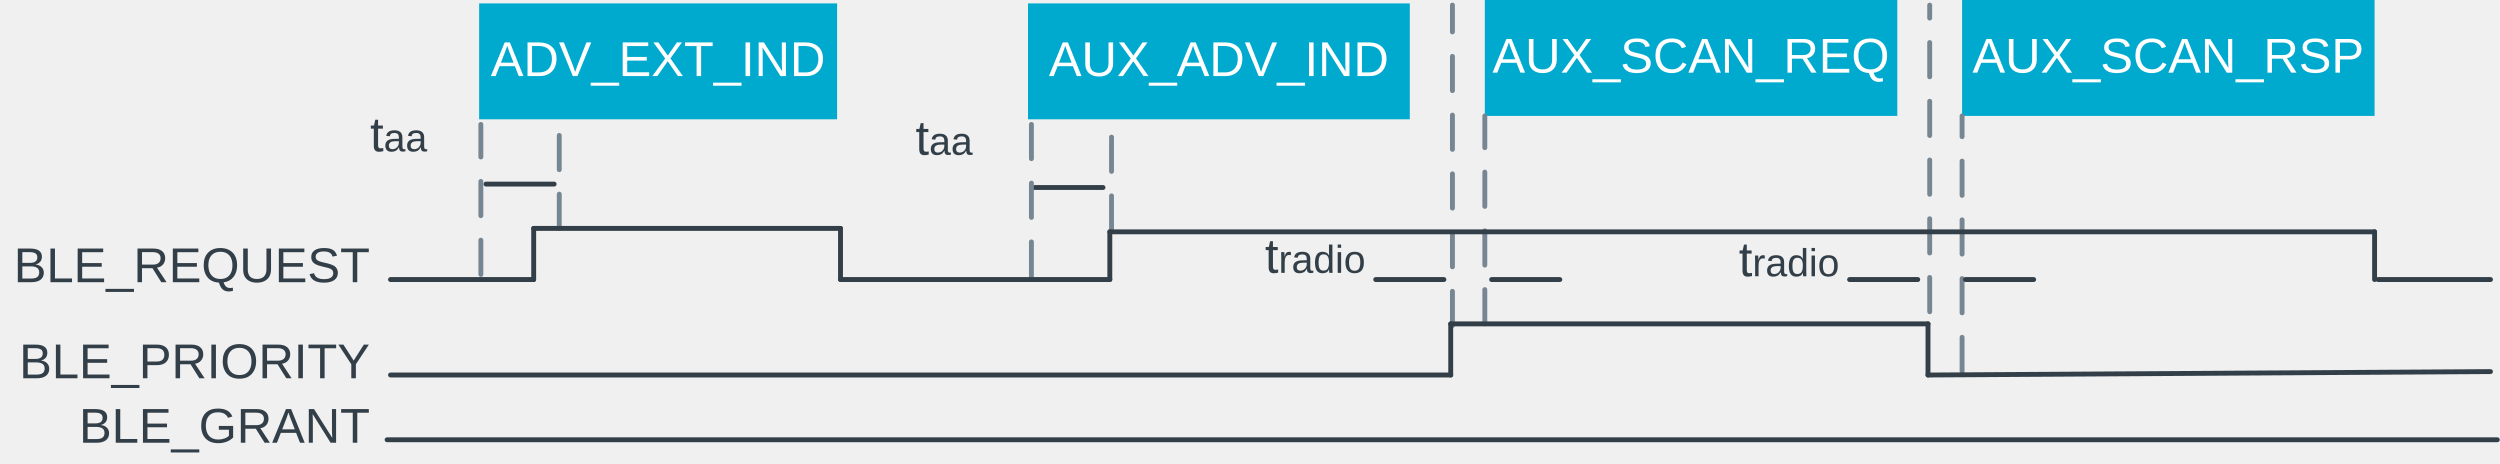
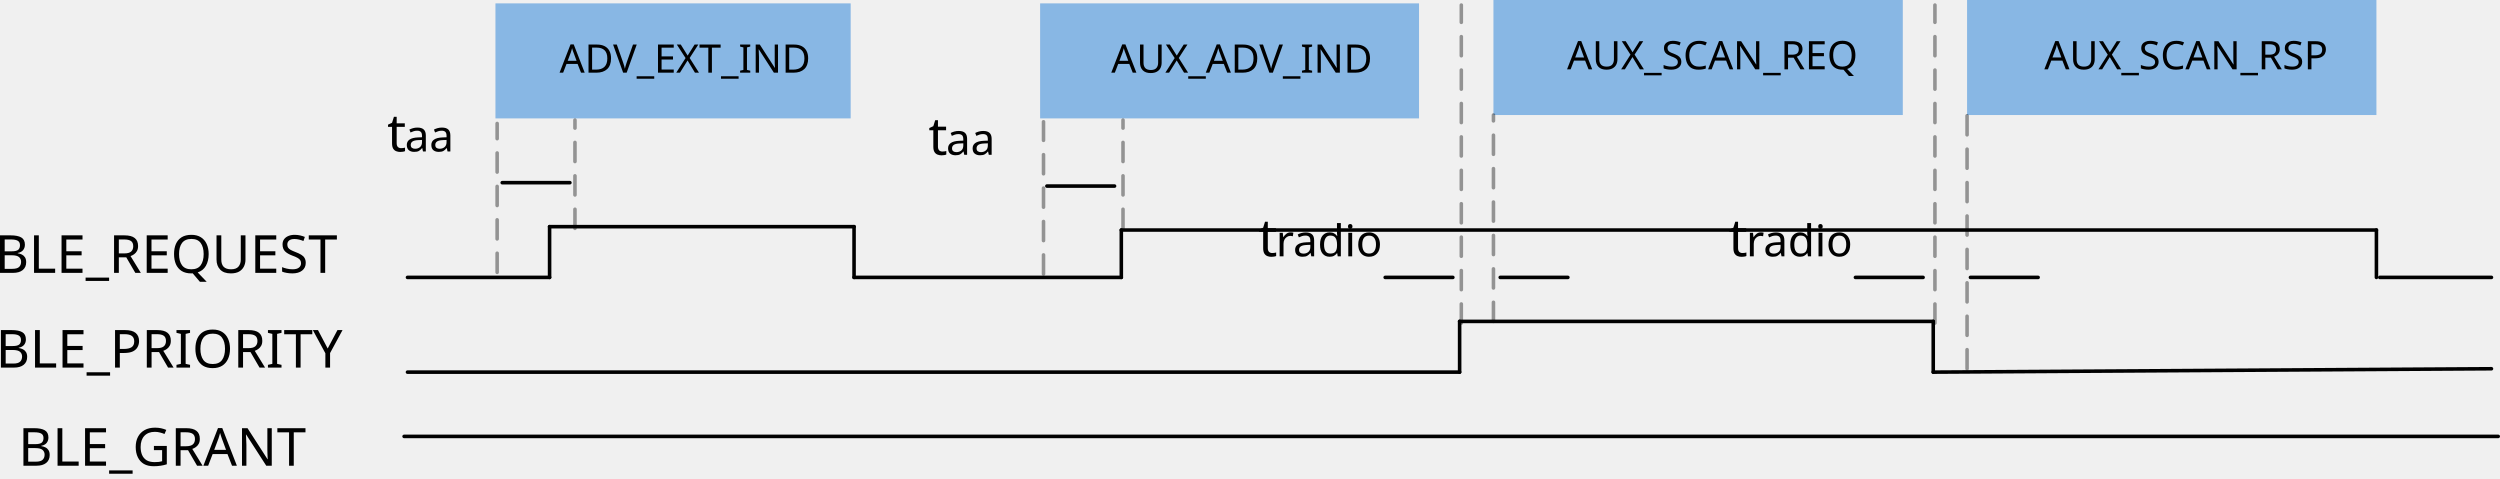
- <svg xmlns="http://www.w3.org/2000/svg" width="7.093in" height="1.315in" viewBox="0 0 510.704 94.7" xml:space="preserve" color-interpolation-filters="sRGB" class="st9">
-   <style type="text/css">
- 	
- 		.st1 {fill:none;stroke:none;stroke-linecap:butt;stroke-width:0.75}
- 		.st2 {fill:#333f48;font-family:Arial;font-size:0.833em}
- 		.st3 {fill:#00a9ce}
- 		.st4 {fill:#ffffff;font-family:Arial;font-size:0.833em}
- 		.st5 {fill:none}
- 		.st6 {stroke:#333f48;stroke-linecap:round;stroke-linejoin:round;stroke-width:1}
- 		.st7 {stroke:#768692;stroke-dasharray:7,5;stroke-linecap:round;stroke-linejoin:round;stroke-width:1}
- 		.st8 {font-size:0.8em}
- 		.st9 {fill:none;fill-rule:evenodd;font-size:12px;overflow:visible;stroke-linecap:square;stroke-miterlimit:3}
- 	
- 	</style>
-   <g>
-     <g id="shape444-1" transform="translate(0.75,-33.5513)">
-       <rect x="0" y="81.728" width="74.81" height="12.972" class="st1" />
-       <text x="2.01" y="91.21" class="st2">BLE_REQUEST</text>
-     </g>
-     <g id="shape446-4" transform="translate(0.75,-13.9247)">
-       <rect x="0" y="81.728" width="74.81" height="12.972" class="st1" />
-       <text x="3.12" y="91.21" class="st2">BLE_PRIORITY</text>
-     </g>
-     <g id="shape448-7" transform="translate(0.75,-0.75)">
-       <rect x="0" y="81.728" width="74.81" height="12.972" class="st1" />
-       <text x="15.35" y="91.21" class="st2">BLE_GRANT</text>
-     </g>
-     <g id="shape451-10" transform="translate(97.8493,95.3968) scale(1,-1)">
-       <path d="M0 71.02 L73.14 71.02 L73.14 94.7 L0 94.7 L0 71.02 Z" class="st3" />
-       <text x="2.39" y="-79.86" transform="scale(1,-1)" class="st4">ADV_EXT_IND</text>
-     </g>
-     <g id="shape455-14" transform="translate(209.993,95.3968) scale(1,-1)">
-       <path d="M0 71.02 L78.01 71.02 L78.01 94.7 L0 94.7 L0 71.02 Z" class="st3" />
-       <text x="4.27" y="-79.86" transform="scale(1,-1)" class="st4">AUX_ADV_IND</text>
-     </g>
-     <g id="shape459-18" transform="translate(400.846,94.7003) scale(1,-1)">
-       <path d="M0 71.02 L84.28 71.02 L84.28 94.7 L0 94.7 L0 71.02 Z" class="st3" />
-       <text x="2.13" y="-79.86" transform="scale(1,-1)" class="st4">AUX_SCAN_RSP</text>
-     </g>
-     <g id="shape463-22" transform="translate(303.33,94.7003) scale(1,-1)">
-       <path d="M0 71.02 L84.28 71.02 L84.28 94.7 L0 94.7 L0 71.02 Z" class="st3" />
-       <text x="1.57" y="-79.86" transform="scale(1,-1)" class="st4">AUX_SCAN_REQ</text>
-     </g>
-     <g id="shape466-26" transform="translate(211.386,-56.3903)">
-       <path d="M0 94.7 L13.93 94.7 L0 94.7 Z" class="st5" />
-       <path d="M0 94.7 L13.93 94.7" class="st6" />
-     </g>
-     <g id="shape468-29" transform="translate(321.759,47.017) rotate(90) scale(-1,1)">
-       <path d="M0 94.7 L22.29 94.7 L0 94.7 Z" class="st5" />
-       <path d="M0 94.7 L22.29 94.7" class="st7" />
-     </g>
-     <g id="shape470-32" transform="translate(305.39,56.42) rotate(90) scale(-1,1)">
-       <path d="M0 94.7 L31.34 94.7 L0 94.7 Z" class="st5" />
-       <path d="M0 94.7 L31.34 94.7" class="st7" />
-     </g>
-     <g id="shape474-35" transform="translate(187.007,-59.5806)">
-       <rect x="0" y="81.728" width="13.931" height="12.972" class="st1" />
-       <text x="0" y="91.21" class="st2">t<tspan class="st8">aa</tspan>
-       </text>
-     </g>
-     <g id="shape477-39" transform="translate(398.03,66.1718) rotate(90) scale(-1,1)">
-       <path d="M0 94.7 L42.49 94.7 L0 94.7 Z" class="st5" />
-       <path d="M0 94.7 L42.49 94.7" class="st7" />
-     </g>
-     <g id="shape479-42" transform="translate(391.413,66.5201) rotate(90) scale(-1,1)">
-       <path d="M0 94.7 L65.48 94.7 L0 94.7 Z" class="st5" />
-       <path d="M0 94.7 L65.48 94.7" class="st7" />
-     </g>
-     <g id="shape483-45" transform="translate(258.4,-35.4569)">
-       <rect x="0" y="81.728" width="22.641" height="12.972" class="st1" />
-       <text x="0" y="91.21" class="st2">t<tspan class="st8">radio</tspan>
-       </text>
-     </g>
-     <g id="shape486-49" transform="translate(304.723,-37.5837)">
-       <path d="M0 94.7 L13.93 94.7 L0 94.7 Z" class="st5" />
-       <path d="M0 94.7 L13.93 94.7" class="st6" />
-     </g>
-     <g id="shape488-52" transform="translate(281.041,-37.5837)">
-       <path d="M0 94.7 L13.93 94.7 L0 94.7 Z" class="st5" />
-       <path d="M0 94.7 L13.93 94.7" class="st6" />
-     </g>
-     <g id="shape490-55" transform="translate(495.546,75.9234) rotate(90) scale(-1,1)">
-       <path d="M0 94.7 L52.24 94.7 L0 94.7 Z" class="st5" />
-       <path d="M0 94.7 L52.24 94.7" class="st7" />
-     </g>
-     <g id="shape492-58" transform="translate(488.929,63.6936) rotate(90) scale(-1,1)">
-       <path d="M0 94.7 L62.65 94.7 L0 94.7 Z" class="st5" />
-       <path d="M0 94.7 L62.65 94.7" class="st7" />
-     </g>
-     <g id="shape499-61" transform="translate(401.543,-37.5837)">
-       <path d="M0 94.7 L13.93 94.7 L0 94.7 Z" class="st5" />
-       <path d="M0 94.7 L13.93 94.7" class="st6" />
-     </g>
-     <g id="shape501-64" transform="translate(377.86,-37.5837)">
-       <path d="M0 94.7 L13.93 94.7 L0 94.7 Z" class="st5" />
-       <path d="M0 94.7 L13.93 94.7" class="st6" />
-     </g>
-     <g id="shape503-67" transform="translate(99.2424,-57.0869)">
-       <path d="M0 94.7 L13.93 94.7 L0 94.7 Z" class="st5" />
-       <path d="M0 94.7 L13.93 94.7" class="st6" />
-     </g>
-     <g id="shape505-70" transform="translate(208.918,46.6685) rotate(90) scale(-1,1)">
-       <path d="M0 94.7 L21.94 94.7 L0 94.7 Z" class="st5" />
-       <path d="M0 94.7 L21.94 94.7" class="st7" />
-     </g>
-     <g id="shape507-73" transform="translate(192.898,56.0719) rotate(90) scale(-1,1)">
-       <path d="M0 94.7 L30.65 94.7 L0 94.7 Z" class="st5" />
-       <path d="M0 94.7 L30.65 94.7" class="st7" />
-     </g>
-     <g id="shape511-76" transform="translate(75.5599,-60.2771)">
-       <rect x="0" y="81.728" width="13.931" height="12.972" class="st1" />
-       <text x="0" y="91.21" class="st2">t<tspan class="st8">aa</tspan>
-       </text>
-     </g>
-     <g id="shape514-80" transform="translate(485.825,-37.5837)">
-       <path d="M0 94.7 L22.99 94.7 L0 94.7 Z" class="st5" />
-       <path d="M0 94.7 L22.99 94.7" class="st6" />
-     </g>
-     <g id="shape516-83" transform="translate(79.7392,-18.0805)">
-       <path d="M0 94.7 L216.63 94.7 L0 94.7 Z" class="st5" />
-       <path d="M0 94.7 L216.63 94.7" class="st6" />
-     </g>
-     <g id="shape518-86" transform="translate(79.0426,-4.84611)">
-       <path d="M0 94.7 L431.16 94.7 L0 94.7 Z" class="st5" />
-       <path d="M0 94.7 L431.16 94.7" class="st6" />
-     </g>
-     <g id="shape520-89" transform="translate(108.994,-48.0318)">
-       <path d="M0 94.7 L62.69 94.7 L0 94.7 Z" class="st5" />
-       <path d="M0 94.7 L62.69 94.7" class="st6" />
-     </g>
-     <g id="shape522-92" transform="translate(296.364,-28.5286)">
-       <path d="M0 94.7 L97.52 94.7 L0 94.7 Z" class="st5" />
-       <path d="M0 94.7 L97.52 94.7" class="st6" />
-     </g>
-     <g id="shape524-95" transform="translate(485.128,142.065) scale(1,-1)">
-       <path d="M0 94.7 L0 84.95 L0 94.7 Z" class="st5" />
-       <path d="M0 94.7 L0 84.95" class="st6" />
-     </g>
-     <g id="shape526-98" transform="translate(296.364,160.872) scale(1,-1)">
-       <path d="M0 94.7 L0 84.25 L0 94.7 Z" class="st5" />
-       <path d="M0 94.7 L0 84.25" class="st6" />
-     </g>
-     <g id="shape528-101" transform="translate(393.881,160.872) scale(1,-1)">
-       <path d="M0 94.7 L0 84.25 L0 94.7 Z" class="st5" />
-       <path d="M0 94.7 L0 84.25" class="st6" />
-     </g>
-     <g id="shape530-104" transform="translate(393.881,170.624) scale(1,-1)">
-       <path d="M0 94 L114.93 94.7 L0 94 Z" class="st5" />
-       <path d="M0 94 L114.93 94.7" class="st6" />
-     </g>
-     <g id="shape532-107" transform="translate(171.683,141.369) scale(1,-1)">
-       <path d="M0 94.7 L0 84.25 L0 94.7 Z" class="st5" />
-       <path d="M0 94.7 L0 84.25" class="st6" />
-     </g>
-     <g id="shape534-110" transform="translate(171.683,-37.5837)">
-       <path d="M0 94.7 L55.03 94.7 L0 94.7 Z" class="st5" />
-       <path d="M0 94.7 L55.03 94.7" class="st6" />
-     </g>
-     <g id="shape536-113" transform="translate(226.71,-47.3352)">
-       <path d="M0 94.7 L258.42 94.7 L0 94.7 Z" class="st5" />
-       <path d="M0 94.7 L258.42 94.7" class="st6" />
-     </g>
-     <g id="shape538-116" transform="translate(108.994,141.369) scale(1,-1)">
-       <path d="M0 84.25 L0 94.7 L0 84.25 Z" class="st5" />
-       <path d="M0 84.25 L0 94.7" class="st6" />
-     </g>
-     <g id="shape540-119" transform="translate(79.7392,-37.5837)">
-       <path d="M0 94.7 L29.25 94.7 L0 94.7 Z" class="st5" />
-       <path d="M0 94.7 L29.25 94.7" class="st6" />
-     </g>
-     <g id="shape542-122" transform="translate(226.71,142.065) scale(1,-1)">
-       <path d="M0 94.7 L0 84.95 L0 94.7 Z" class="st5" />
-       <path d="M0 94.7 L0 84.95" class="st6" />
-     </g>
-     <g id="shape551-125" transform="translate(355.219,-34.7602)">
-       <rect x="0" y="81.728" width="22.641" height="12.972" class="st1" />
-       <text x="0" y="91.21" class="st2">t<tspan class="st8">radio</tspan>
-       </text>
+ <svg xmlns="http://www.w3.org/2000/svg" xmlns:ns1="http://schemas.microsoft.com/visio/2003/SVGExtensions/" xml:space="preserve" width="523.688pt" height="100.145pt" viewBox="0 0 523.688 100.145" version="1.1" id="svg352">
+   <defs id="defs356" />
+   <ns1:documentProperties>
+     <ns1:userDefs>
+       <ns1:ud ns1:nameU="msvNoAutoConnect" ns1:val="1" />
+     </ns1:userDefs>
+   </ns1:documentProperties>
+   <g id="SFixTitle" transform="translate(-30.15155,-17.71651)" />
+   <g id="SContent" transform="translate(-30.15155,-17.71651)">
+     <g id="g347">
+       <g transform="matrix(1,0,0,-1,0,1445.669)" id="g345">
+         <g transform="translate(17.71654,1368.425)" ns1:mID="43" id="g9">
+           <g transform="translate(1.41732,-1.062992)" id="g7">
+             <text x="9.938" y="6.599" class="TextStyle0" fill="#000000" opacity="1" transform="matrix(1,0,0,-1,0,10.03181)" id="text5">BLE_REQUEST</text>
+           </g>
+         </g>
+         <g transform="translate(17.71654,1348.583)" ns1:mID="44" id="g17">
+           <g transform="translate(1.41732,-1.062992)" id="g15">
+             <text x="10.145" y="6.599" class="TextStyle0" fill="#000000" opacity="1" transform="matrix(1,0,0,-1,0,10.03181)" id="text13">BLE_PRIORITY</text>
+           </g>
+         </g>
+         <g transform="translate(17.71654,1328.032)" ns1:mID="1" id="g25">
+           <g transform="translate(1.41732,-1.062992)" id="g23">
+             <text x="14.863" y="6.599" class="TextStyle0" fill="#000000" opacity="1" transform="matrix(1,0,0,-1,0,10.03181)" id="text21">BLE_GRANT</text>
+           </g>
+         </g>
+         <g transform="translate(133.937,1403.15)" ns1:mID="210000" id="g43">
+           <g ns1:mID="2" id="g31">
+       </g>
+           <g ns1:mID="3" id="g41">
+             <path d="m 0,0 h 74.409 v 0 24.094 0 H 0 v 0 V 0" stroke="none" stroke-width="0" fill="#88b7e4" fill-rule="evenodd" id="path35" />
+             <g transform="translate(-0.7086601,-0.708662)" id="g39">
+               <text x="14.138" y="4.949" class="TextStyle1" fill="#000000" opacity="1" transform="matrix(1,0,0,-1,0,15.23055)" id="text37">ADV_EXT_IND</text>
+             </g>
+           </g>
+         </g>
+         <g transform="translate(248.0315,1403.15)" ns1:mID="410000" id="g61">
+           <g ns1:mID="4" id="g49">
+       </g>
+           <g ns1:mID="5" id="g59">
+             <path d="m 0,0 h 79.37 v 0 24.094 0 H 0 v 0 V 0" stroke="none" stroke-width="0" fill="#88b7e4" fill-rule="evenodd" id="path53" />
+             <g transform="translate(-0.7086639,-0.708662)" id="g57">
+               <text x="15.609" y="4.949" class="TextStyle1" fill="#000000" opacity="1" transform="matrix(1,0,0,-1,0,15.23055)" id="text55">AUX_ADV_IND</text>
+             </g>
+           </g>
+         </g>
+         <g transform="translate(442.2047,1403.858)" ns1:mID="610000" id="g79">
+           <g ns1:mID="6" id="g67">
+       </g>
+           <g ns1:mID="7" id="g77">
+             <path d="m 0,0 h 85.748 v 0 24.094 0 H 0 v 0 V 0" stroke="none" stroke-width="0" fill="#88b7e4" fill-rule="evenodd" id="path71" />
+             <g transform="translate(-0.7086639,-0.708662)" id="g75">
+               <text x="16.893" y="4.949" class="TextStyle1" fill="#000000" opacity="1" transform="matrix(1,0,0,-1,0,15.23055)" id="text73">AUX_SCAN_RSP</text>
+             </g>
+           </g>
+         </g>
+         <g transform="translate(342.9921,1403.858)" ns1:mID="810000" id="g97">
+           <g ns1:mID="8" id="g85">
+       </g>
+           <g ns1:mID="9" id="g95">
+             <path d="m 0,0 h 85.748 v 0 24.094 0 H 0 v 0 V 0" stroke="none" stroke-width="0" fill="#88b7e4" fill-rule="evenodd" id="path89" />
+             <g transform="translate(-0.7086639,-0.708662)" id="g93">
+               <text x="16.13" y="4.949" class="TextStyle1" fill="#000000" opacity="1" transform="matrix(1,0,0,-1,0,15.23055)" id="text91">AUX_SCAN_REQ</text>
+             </g>
+           </g>
+         </g>
+         <g transform="translate(249.4488,1388.976)" ns1:mID="10" id="g103">
+           <path d="M 0,0 H 14.173" stroke="#000000" stroke-width="0.75" stroke-linecap="round" fill="none" id="path101" />
+         </g>
+         <g transform="rotate(90,-557.3621,822.7558)" ns1:mID="11" id="g109">
+           <path d="M 0,0 H 22.677" stroke="#000000" stroke-width="0.75" stroke-linecap="round" stroke-dasharray="4, 3" fill="none" stroke-opacity="0.388" id="path107" />
+         </g>
+         <g transform="rotate(90,-560.9056,809.6458)" ns1:mID="12" id="g115">
+           <path d="M 0,0 H 31.89" stroke="#000000" stroke-width="0.75" stroke-linecap="round" stroke-dasharray="4, 3" fill="none" stroke-opacity="0.388" id="path113" />
+         </g>
+         <g transform="translate(233.8583,1387.559)" ns1:mID="1310000" id="g133">
+           <g ns1:mID="13" id="g121">
+       </g>
+           <g ns1:mID="14" id="g131">
+             <g transform="translate(-9.212598,-8.801575)" id="g129">
+               <text x="0" y="0" class="TextStyle0" fill="#000000" opacity="1" transform="matrix(1,0,0,-1,0,16.76409)" id="text125">t</text>
+               <text x="3.684" y="0" class="TextStyle2" fill="#000000" opacity="1" transform="matrix(1,0,0,-1,0,16.76409)" id="text127">aa</text>
+             </g>
+           </g>
+         </g>
+         <g transform="rotate(90,-508.8189,851.811)" ns1:mID="15" id="g139">
+           <path d="M 0,0 H 43.228" stroke="#000000" stroke-width="0.75" stroke-linecap="round" stroke-dasharray="4, 3" fill="none" stroke-opacity="0.388" id="path137" />
+         </g>
+         <g transform="rotate(90,-512.0078,848.2677)" ns1:mID="16" id="g145">
+           <path d="M 0,0 H 66.614" stroke="#000000" stroke-width="0.75" stroke-linecap="round" stroke-dasharray="4, 3" fill="none" stroke-opacity="0.388" id="path143" />
+         </g>
+         <g transform="translate(297.6378,1366.299)" ns1:mID="1710000" id="g163">
+           <g ns1:mID="17" id="g151">
+       </g>
+           <g ns1:mID="18" id="g161">
+             <g transform="translate(-3.897638,-8.801575)" id="g159">
+               <text x="0" y="0" class="TextStyle0" fill="#000000" opacity="1" transform="matrix(1,0,0,-1,0,16.76409)" id="text155">t</text>
+               <text x="3.684" y="0" class="TextStyle2" fill="#000000" opacity="1" transform="matrix(1,0,0,-1,0,16.76409)" id="text157">radio</text>
+             </g>
+           </g>
+         </g>
+         <g transform="translate(344.4094,1369.842)" ns1:mID="19" id="g169">
+           <path d="M 0,0 H 14.173" stroke="#000000" stroke-width="0.75" stroke-linecap="round" fill="none" id="path167" />
+         </g>
+         <g transform="translate(320.315,1369.842)" ns1:mID="20" id="g175">
+           <path d="M 0,0 H 14.173" stroke="#000000" stroke-width="0.75" stroke-linecap="round" fill="none" id="path173" />
+         </g>
+         <g transform="rotate(90,-454.252,896.4566)" ns1:mID="21" id="g181">
+           <path d="M 0,0 H 53.15" stroke="#000000" stroke-width="0.75" stroke-linecap="round" stroke-dasharray="4, 3" fill="none" stroke-opacity="0.388" id="path179" />
+         </g>
+         <g transform="rotate(90,-462.4015,897.874)" ns1:mID="22" id="g187">
+           <path d="M 0,0 H 66.614" stroke="#000000" stroke-width="0.75" stroke-linecap="round" stroke-dasharray="4, 3" fill="none" stroke-opacity="0.388" id="path185" />
+         </g>
+         <g transform="translate(396.1417,1366.299)" ns1:mID="2310000" id="g205">
+           <g ns1:mID="23" id="g193">
+       </g>
+           <g ns1:mID="24" id="g203">
+             <g transform="translate(-3.897638,-8.801575)" id="g201">
+               <text x="0" y="0" class="TextStyle0" fill="#000000" opacity="1" transform="matrix(1,0,0,-1,0,16.76409)" id="text197">t</text>
+               <text x="3.684" y="0" class="TextStyle2" fill="#000000" opacity="1" transform="matrix(1,0,0,-1,0,16.76409)" id="text199">radio</text>
+             </g>
+           </g>
+         </g>
+         <g transform="translate(442.9134,1369.842)" ns1:mID="25" id="g211">
+           <path d="M 0,0 H 14.173" stroke="#000000" stroke-width="0.75" stroke-linecap="round" fill="none" id="path209" />
+         </g>
+         <g transform="translate(418.8189,1369.842)" ns1:mID="26" id="g217">
+           <path d="M 0,0 H 14.173" stroke="#000000" stroke-width="0.75" stroke-linecap="round" fill="none" id="path215" />
+         </g>
+         <g transform="translate(135.3543,1389.685)" ns1:mID="27" id="g223">
+           <path d="M 0,0 H 14.173" stroke="#000000" stroke-width="0.75" stroke-linecap="round" fill="none" id="path221" />
+         </g>
+         <g transform="rotate(90,-614.7637,765.3543)" ns1:mID="28" id="g229">
+           <path d="M 0,0 H 22.677" stroke="#000000" stroke-width="0.75" stroke-linecap="round" stroke-dasharray="4, 3" fill="none" stroke-opacity="0.388" id="path227" />
+         </g>
+         <g transform="rotate(90,-618.3071,752.5984)" ns1:mID="29" id="g235">
+           <path d="M 0,0 H 31.181" stroke="#000000" stroke-width="0.75" stroke-linecap="round" stroke-dasharray="4, 3" fill="none" stroke-opacity="0.388" id="path233" />
+         </g>
+         <g transform="translate(120.4724,1388.268)" ns1:mID="3010000" id="g253">
+           <g ns1:mID="30" id="g241">
+       </g>
+           <g ns1:mID="31" id="g251">
+             <g transform="translate(-9.212598,-8.801575)" id="g249">
+               <text x="0" y="0" class="TextStyle0" fill="#000000" opacity="1" transform="matrix(1,0,0,-1,0,16.76409)" id="text245">t</text>
+               <text x="3.684" y="0" class="TextStyle2" fill="#000000" opacity="1" transform="matrix(1,0,0,-1,0,16.76409)" id="text247">aa</text>
+             </g>
+           </g>
+         </g>
+         <g transform="translate(528.6614,1369.134)" ns1:mID="32" id="g259">
+           <path d="M 0,0.709 H 23.386" stroke="#000000" stroke-width="0.75" stroke-linecap="round" fill="none" id="path257" />
+         </g>
+         <g transform="translate(115.5118,1349.291)" ns1:mID="33" id="g265">
+           <path d="M 0,0.709 H 220.394" stroke="#000000" stroke-width="0.75" stroke-linecap="round" fill="none" id="path263" />
+         </g>
+         <g transform="translate(114.8031,1335.827)" ns1:mID="34" id="g271">
+           <path d="M 0,0.709 H 438.661" stroke="#000000" stroke-width="0.75" stroke-linecap="round" fill="none" id="path269" />
+         </g>
+         <g transform="translate(145.2756,1379.764)" ns1:mID="35" id="g277">
+           <path d="M 0,0.709 H 63.78" stroke="#000000" stroke-width="0.75" stroke-linecap="round" fill="none" id="path275" />
+         </g>
+         <g transform="translate(335.9055,1359.921)" ns1:mID="36" id="g283">
+           <path d="M 0,0.709 H 99.213" stroke="#000000" stroke-width="0.75" stroke-linecap="round" fill="none" id="path281" />
+         </g>
+         <g transform="translate(527.9528,1369.842)" ns1:mID="37" id="g289">
+           <path d="M 0,9.921 V 0" stroke="#000000" stroke-width="0.75" stroke-linecap="round" fill="none" id="path287" />
+         </g>
+         <g transform="translate(335.9055,1350)" ns1:mID="38" id="g295">
+           <path d="M 0,10.63 V 0" stroke="#000000" stroke-width="0.75" stroke-linecap="round" fill="none" id="path293" />
+         </g>
+         <g transform="translate(435.1181,1350)" ns1:mID="39" id="g301">
+           <path d="M 0,10.63 V 0" stroke="#000000" stroke-width="0.75" stroke-linecap="round" fill="none" id="path299" />
+         </g>
+         <g transform="translate(435.1181,1350)" ns1:mID="40" id="g307">
+           <path d="M 0,0 116.929,0.709" stroke="#000000" stroke-width="0.75" stroke-linecap="round" fill="none" id="path305" />
+         </g>
+         <g transform="translate(209.0551,1369.842)" ns1:mID="41" id="g313">
+           <path d="M 0,10.63 V 0" stroke="#000000" stroke-width="0.75" stroke-linecap="round" fill="none" id="path311" />
+         </g>
+         <g transform="translate(209.0551,1369.134)" ns1:mID="45" id="g319">
+           <path d="M 0,0.709 H 55.984" stroke="#000000" stroke-width="0.75" stroke-linecap="round" fill="none" id="path317" />
+         </g>
+         <g transform="translate(265.0394,1379.055)" ns1:mID="46" id="g325">
+           <path d="M 0,0.709 H 262.913" stroke="#000000" stroke-width="0.75" stroke-linecap="round" fill="none" id="path323" />
+         </g>
+         <g transform="translate(145.2756,1369.842)" ns1:mID="47" id="g331">
+           <path d="M 0,0 V 10.63" stroke="#000000" stroke-width="0.75" stroke-linecap="round" fill="none" id="path329" />
+         </g>
+         <g transform="translate(115.5118,1369.134)" ns1:mID="48" id="g337">
+           <path d="M 0,0.709 H 29.764" stroke="#000000" stroke-width="0.75" stroke-linecap="round" fill="none" id="path335" />
+         </g>
+         <g transform="translate(265.0394,1369.842)" ns1:mID="49" id="g343">
+           <path d="M 0,9.921 V 0" stroke="#000000" stroke-width="0.75" stroke-linecap="round" fill="none" id="path341" />
+         </g>
+       </g>
    </g>
  </g>
+   <style type="text/css" id="style350"> .TextStyle2 {font-family:Calibri;font-size:9.165px;}.TextStyle1 {font-family:Calibri;font-size:8.249px;}.TextStyle0 {font-family:Calibri;font-size:10.998px;} </style>
</svg>
